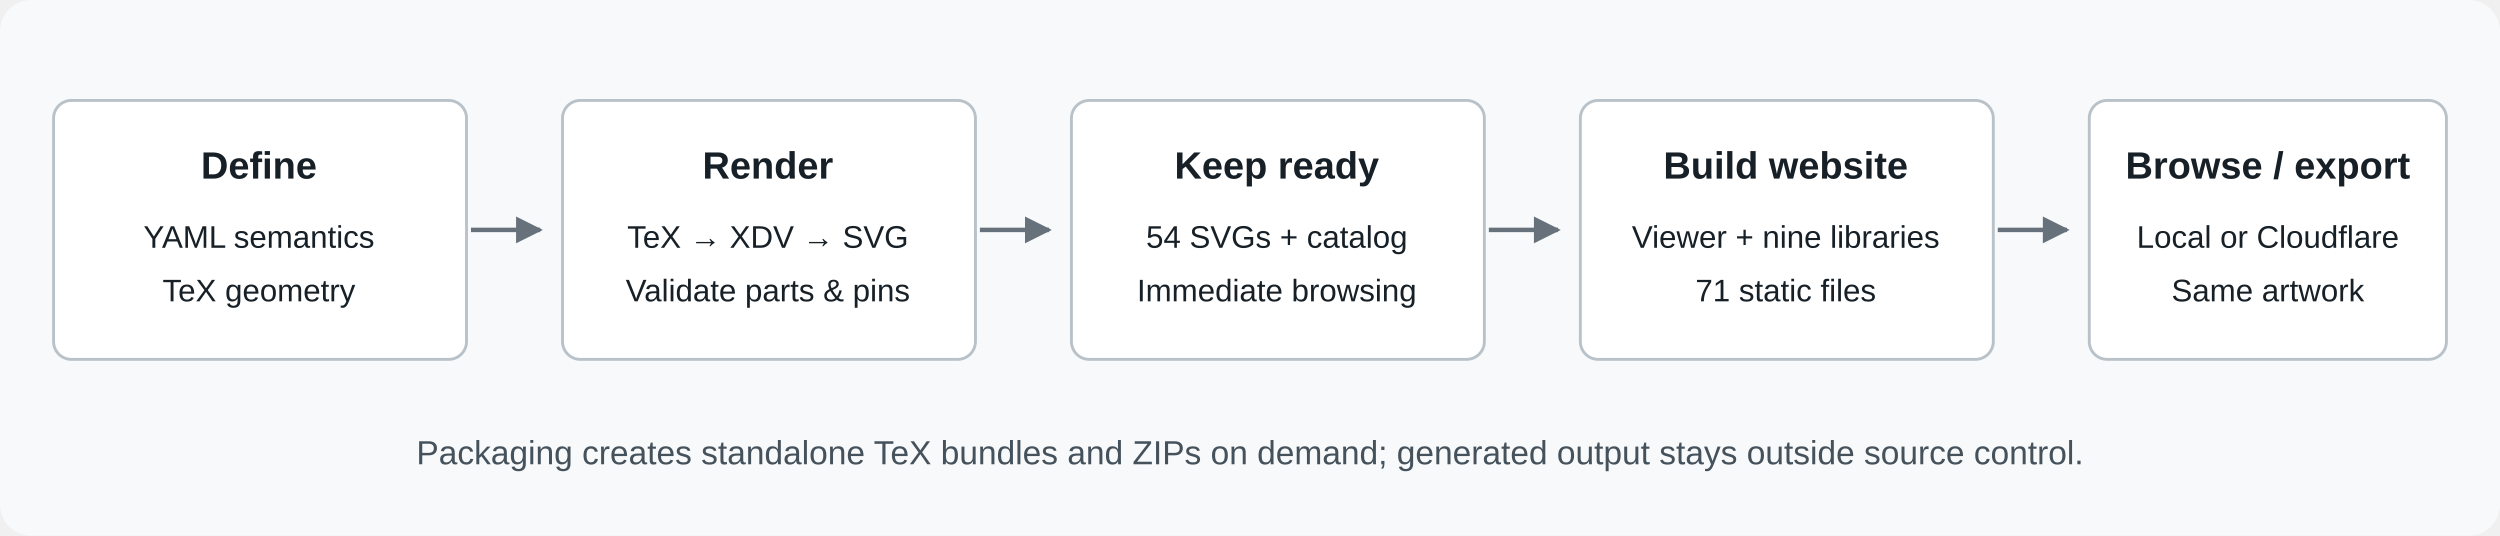
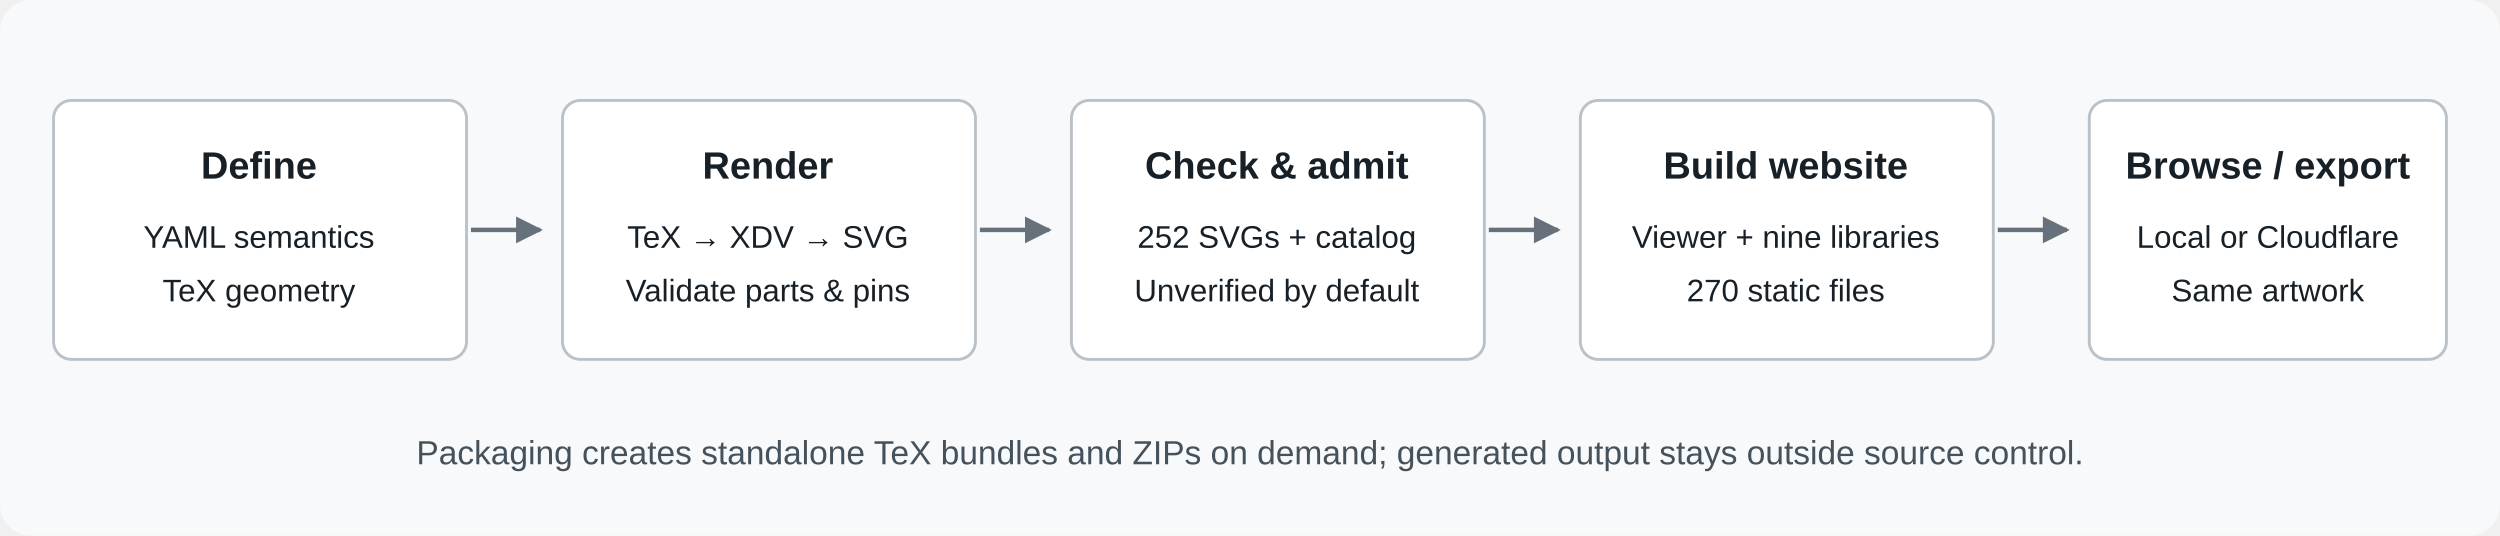
<svg xmlns="http://www.w3.org/2000/svg" width="1120" height="240" viewBox="0 0 1120 240" role="img" aria-labelledby="title desc">
  <rect width="1120" height="240" rx="14" fill="#f7f9fa" />
  <defs>
    <marker id="arrow" viewBox="0 0 10 10" refX="9" refY="5" markerWidth="6" markerHeight="6" orient="auto-start-reverse">
      <path d="M0 0L10 5L0 10Z" fill="#66717b" />
    </marker>
  </defs>
  <g fill="#fff" stroke="#b9c2c9" stroke-width="1.3">
    <rect x="24" y="45" width="185" height="116" rx="8" />
    <rect x="252" y="45" width="185" height="116" rx="8" />
    <rect x="480" y="45" width="185" height="116" rx="8" />
    <rect x="708" y="45" width="185" height="116" rx="8" />
    <rect x="936" y="45" width="160" height="116" rx="8" />
  </g>
  <g stroke="#66717b" stroke-width="2" marker-end="url(#arrow)">
    <path d="M211 103H242" />
    <path d="M439 103H470" />
    <path d="M667 103H698" />
    <path d="M895 103H926" />
  </g>
  <g font-family="Segoe UI,Arial,sans-serif" text-anchor="middle" fill="#172027">
    <g font-size="17" font-weight="600">
      <text x="116" y="80">Define</text>
      <text x="344" y="80">Render</text>
-       <text x="572" y="80">Keep ready</text>
+       <text x="572" y="80">Check &amp; admit</text>
      <text x="800" y="80">Build website</text>
      <text x="1016" y="80">Browse / export</text>
    </g>
    <g font-size="14">
      <text x="116" y="111">YAML semantics</text>
      <text x="116" y="135">TeX geometry</text>
      <text x="344" y="111">TeX → XDV → SVG</text>
      <text x="344" y="135">Validate parts &amp; pins</text>
-       <text x="572" y="111">54 SVGs + catalog</text>
-       <text x="572" y="135">Immediate browsing</text>
+       <text x="572" y="111">252 SVGs + catalog</text>
+       <text x="572" y="135">Unverified by default</text>
      <text x="800" y="111">Viewer + nine libraries</text>
-       <text x="800" y="135">71 static files</text>
+       <text x="800" y="135">270 static files</text>
      <text x="1016" y="111">Local or Cloudflare</text>
      <text x="1016" y="135">Same artwork</text>
    </g>
    <text x="560" y="208" font-size="15" fill="#45515b">Packaging creates standalone TeX bundles and ZIPs on demand; generated output stays outside source control.</text>
  </g>
</svg>
